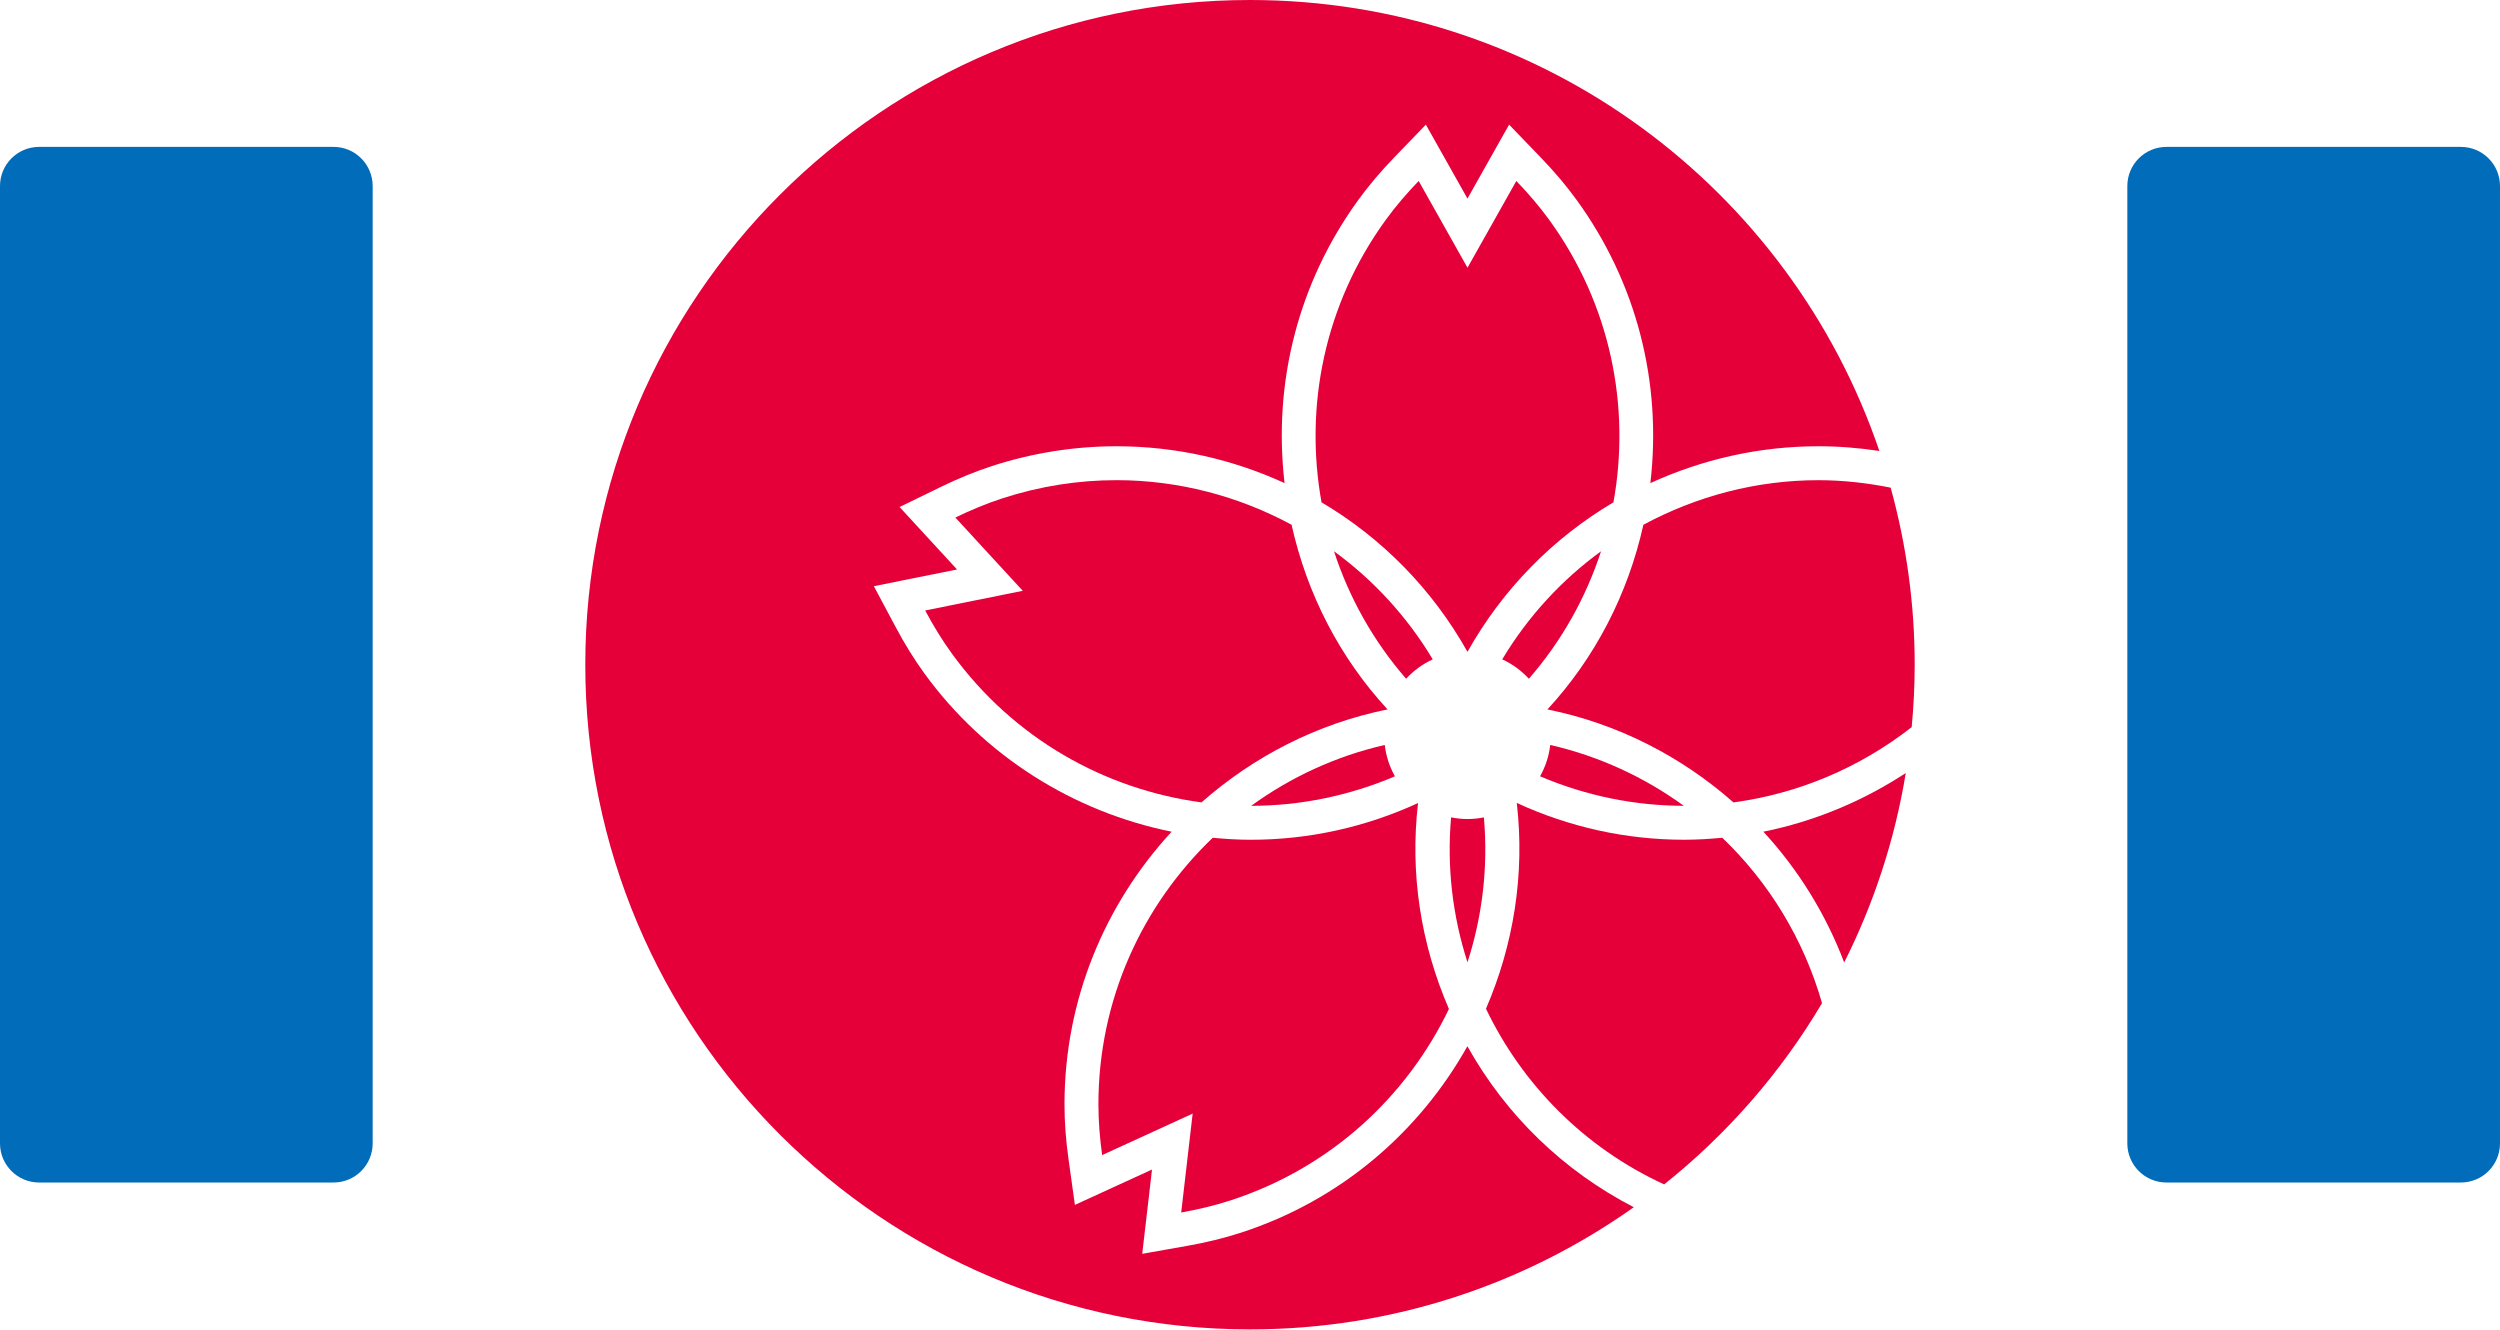
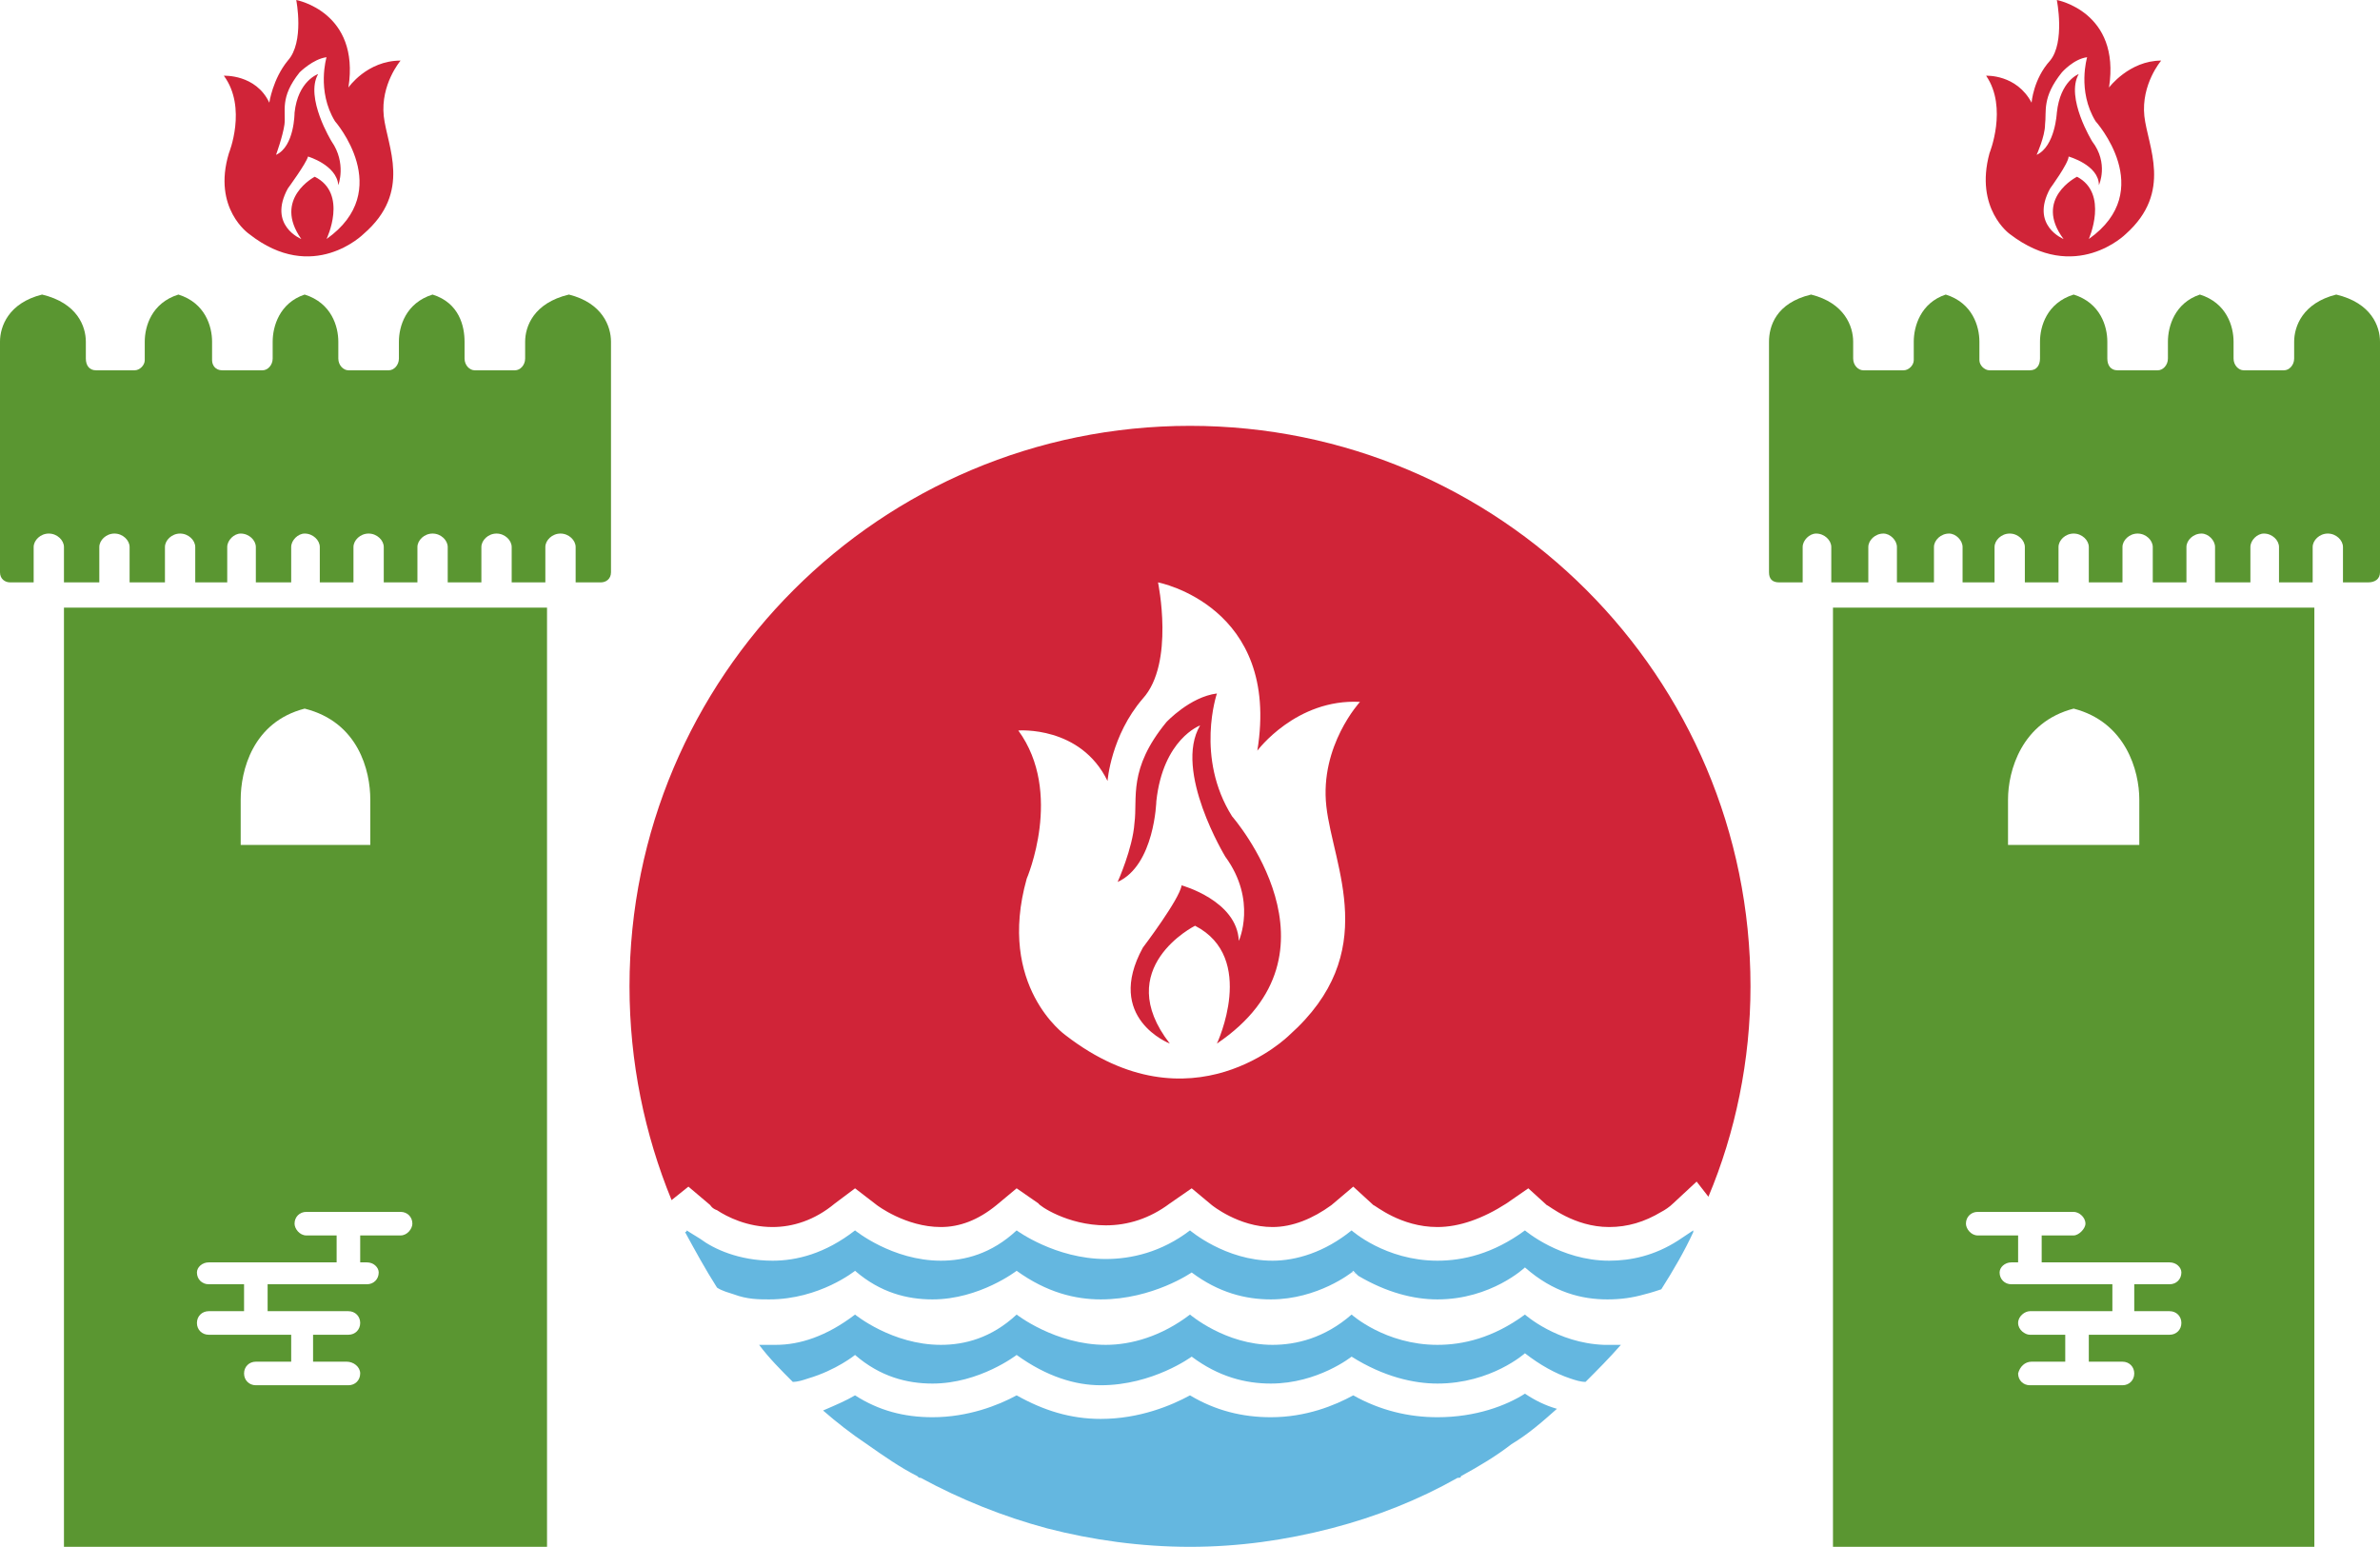
- <svg xmlns="http://www.w3.org/2000/svg" version="1.1" id="レイヤー_1" x="0px" y="0px" width="127.117px" height="67.595px" viewBox="0 0 127.117 67.595" enable-background="new 0 0 127.117 67.595" xml:space="preserve">
-   <g>
-     <path fill="#006CBA" d="M125.127,60.127h-14.969c-1.1,0-1.99-0.891-1.99-1.99V9.459c0-1.099,0.891-1.99,1.99-1.99h14.969   c1.1,0,1.99,0.891,1.99,1.99v48.678C127.117,59.236,126.227,60.127,125.127,60.127" />
-     <path fill="#006CBA" d="M16.959,60.127H1.988C0.891,60.127,0,59.236,0,58.137V9.459c0-1.099,0.891-1.99,1.988-1.99h14.971   c1.1,0,1.99,0.891,1.99,1.99v48.678C18.949,59.236,18.059,60.127,16.959,60.127" />
-     <path fill="#E60039" d="M56.772,24.415c-1.922,0-3.876,0.297-5.804,0.924c-0.832,0.27-1.625,0.605-2.391,0.977l3.428,3.725   l-4.963,0.999c0.4,0.751,0.846,1.487,1.36,2.196c3.14,4.323,7.783,6.905,12.69,7.563c2.644-2.331,5.878-4.005,9.46-4.728   c-2.425-2.629-4.091-5.85-4.88-9.389C62.969,25.224,59.918,24.415,56.772,24.415" />
-     <path fill="#E60039" d="M62.568,61.036c5.081-1.651,8.961-5.27,11.105-9.733c-1.442-3.33-1.987-6.917-1.569-10.471   c-2.654,1.219-5.532,1.867-8.502,1.867c-0.651,0-1.298-0.04-1.938-0.101c-3.576,3.417-5.813,8.221-5.813,13.557   c0,0.876,0.073,1.734,0.19,2.577l4.602-2.109l-0.583,5.028C60.897,61.503,61.735,61.307,62.568,61.036" />
-     <path fill="#E60039" d="M85.633,42.698c-2.973,0-5.854-0.648-8.51-1.87c0.422,3.633-0.168,7.227-1.566,10.464   c1.844,3.844,4.982,7.055,9.059,8.931c3.203-2.554,5.93-5.675,8.028-9.216c-0.93-3.246-2.696-6.139-5.073-8.41   C86.929,42.659,86.283,42.698,85.633,42.698" />
-     <path fill="#E60039" d="M82.039,25.541c0.879-4.86-0.138-10.055-3.27-14.367c-0.516-0.708-1.078-1.359-1.669-1.972l-2.483,4.411   l-2.482-4.411c-0.592,0.613-1.154,1.264-1.669,1.972c-3.134,4.312-4.148,9.507-3.271,14.367c3.066,1.812,5.633,4.415,7.416,7.592   c0.002,0,0.004-0.001,0.006-0.001s0.004,0.001,0.006,0.001C76.406,29.956,78.974,27.353,82.039,25.541" />
-     <path fill="#E60039" d="M72.851,33.526c-1.312-2.186-3.026-4.042-5.022-5.496c0.766,2.35,1.994,4.559,3.668,6.482   C71.877,34.1,72.334,33.763,72.851,33.526" />
-     <path fill="#E60039" d="M73.783,41.561c-0.223,2.53,0.08,5.027,0.834,7.369c0.756-2.342,1.058-4.839,0.834-7.369   c-0.27,0.054-0.547,0.084-0.834,0.084C74.332,41.645,74.053,41.614,73.783,41.561" />
-     <path fill="#E60039" d="M89.661,42.289c1.769,1.917,3.168,4.172,4.11,6.65c1.5-2.986,2.572-6.223,3.131-9.634   C94.707,40.744,92.251,41.768,89.661,42.289" />
-     <path fill="#E60039" d="M74.612,53.198c-2.433,4.34-6.417,7.824-11.511,9.479c-0.854,0.277-1.75,0.497-2.742,0.672l-2.281,0.404   l0.268-2.301l0.23-1.984L56.76,60.3l-2.105,0.965l-0.32-2.294c-0.141-0.997-0.209-1.919-0.209-2.816   c0-5.351,2.078-10.213,5.448-13.866c-5-1.007-9.522-3.851-12.565-8.039c-0.527-0.726-1.014-1.511-1.486-2.4l-1.09-2.044   l2.271-0.457l1.958-0.394l-1.353-1.47L45.74,25.78l2.082-1.014c0.906-0.441,1.762-0.79,2.613-1.068   c2.06-0.668,4.191-1.007,6.337-1.007c3.026,0,5.923,0.671,8.544,1.873c-0.598-5.122,0.705-10.207,3.754-14.404   c0.527-0.726,1.124-1.431,1.822-2.155l1.609-1.667l1.135,2.018l0.98,1.741l0.98-1.741l1.137-2.018l1.607,1.667   c0.699,0.724,1.295,1.429,1.822,2.155c3.051,4.197,4.352,9.282,3.754,14.404c2.621-1.202,5.518-1.873,8.545-1.873   c1.037,0,2.072,0.083,3.098,0.24C91.033,9.598,78.422,0,63.559,0C44.893,0,29.76,15.132,29.76,33.798s15.133,33.797,33.799,33.797   c7.271,0,14.002-2.305,19.515-6.212C79.521,59.551,76.592,56.737,74.612,53.198" />
-     <path fill="#E60039" d="M63.617,40.974c2.474-0.002,4.959-0.5,7.311-1.501c-0.273-0.482-0.45-1.019-0.518-1.594   C67.918,38.45,65.621,39.519,63.617,40.974" />
-     <path fill="#E60039" d="M76.384,33.526c0.517,0.237,0.974,0.574,1.354,0.986c1.676-1.923,2.903-4.133,3.67-6.482   C79.412,29.483,77.695,31.339,76.384,33.526" />
-     <path fill="#E60039" d="M85.617,40.973c-2.004-1.455-4.301-2.522-6.793-3.094c-0.066,0.575-0.244,1.111-0.517,1.593   C80.658,40.473,83.144,40.971,85.617,40.973" />
-     <path fill="#E60039" d="M83.561,26.683c-0.789,3.539-2.455,6.76-4.879,9.389c3.582,0.723,6.816,2.397,9.459,4.728   c3.263-0.438,6.398-1.744,9.063-3.828c0.097-1.045,0.152-2.103,0.152-3.174c0-3.118-0.431-6.135-1.222-9.002   c-1.228-0.246-2.455-0.38-3.673-0.38C89.316,24.416,86.266,25.224,83.561,26.683" />
+ <svg xmlns="http://www.w3.org/2000/svg" xml:space="preserve" width="1414" height="919" version="1.1" style="shape-rendering:geometricPrecision; text-rendering:geometricPrecision; image-rendering:optimizeQuality; fill-rule:evenodd; clip-rule:evenodd">
+   <rect id="backgroundrect" width="100%" height="100%" x="0" y="0" fill="none" stroke="none" />
+   <defs>
+     <style type="text/css">
+    
+     .fil4 {fill:#2E2E2D}
+     .fil5 {fill:#2E2E2D}
+     .fil2 {fill:#FEFEFE}
+     .fil3 {fill:#5A9631}
+     .fil0 {fill:#64B7E0}
+     .fil1 {fill:#D02438}
+    
+   </style>
+   </defs>
+   <g class="currentLayer" style="">
+     <g class="">
+       <path class="fil0" d="M906 828c6,4 12,7 19,9 -9,8 -17,15 -27,21 -9,7 -19,13 -30,19 0,1 -1,1 -2,1 -23,13 -48,23 -75,30 -27,7 -55,11 -84,11 -29,0 -58,-4 -85,-11 -26,-7 -51,-17 -75,-30 -1,0 -1,0 -2,-1 -10,-5 -20,-12 -30,-19 -9,-6 -18,-13 -26,-20 7,-3 14,-6 19,-9 14,9 29,13 46,13 21,0 39,-7 50,-13 16,9 32,14 50,14 23,0 42,-8 53,-14 15,9 31,13 48,13 21,0 38,-7 49,-13 16,9 33,13 50,13 23,0 41,-7 52,-14z" id="svg_1" />
+       <path class="fil1" d="M1040 586c0,44 -9,87 -25,125l-7 -9 -14 13c-2,2 -5,4 -7,5 -10,6 -20,9 -31,9 -21,0 -36,-13 -37,-13l-11 -10 -13 9c-14,9 -28,14 -41,14 -22,0 -37,-13 -38,-13l-12 -11 -13 11c-11,8 -23,13 -35,13 -20,0 -36,-13 -36,-13l-12 -10 -13 9c-12,9 -25,13 -38,13 -23,0 -40,-12 -40,-13l-13 -9 -12 10c-11,9 -22,13 -33,13 -21,0 -38,-13 -38,-13l-13 -10 -12 9c-12,10 -25,14 -37,14 -15,0 -27,-6 -33,-10 -3,-1 -4,-3 -4,-3l-13 -11 -10 8c-16,-39 -25,-82 -25,-127 0,-184 149,-333 333,-333 184,0 333,149 333,333zm-352 -240c0,0 73,14 59,100 0,0 23,-31 61,-29 0,0 -24,26 -20,62 4,36 33,87 -22,136 0,0 -58,58 -133,0 0,0 -41,-29 -23,-93 0,0 22,-51 -5,-88 0,0 37,-3 53,30 0,0 2,-27 21,-49 19,-21 9,-69 9,-69zm-1 130l0 0c4,-37 26,-45 26,-45 -16,27 15,78 15,78 19,26 8,50 8,50 -1,-24 -34,-33 -34,-33 -1,8 -23,37 -23,37 -23,42 16,57 16,57 -35,-45 15,-70 15,-70 37,19 13,70 13,70 80,-54 9,-135 9,-135 -22,-35 -9,-73 -9,-73 -16,2 -30,17 -30,17 -23,28 -17,45 -19,60 -1,15 -10,35 -10,35 22,-10 23,-48 23,-48z" id="svg_2" />
+       <path class="fil0" d="M1006 732c-5,11 -12,23 -19,34 -3,1 -6,2 -10,3 -7,2 -14,3 -22,3 -15,0 -32,-4 -49,-19 0,0 -20,19 -52,19 -14,0 -30,-4 -47,-14l0 0c-1,-1 -2,-2 -4,-2 0,0 0,0 0,0l0 0c0,0 -20,16 -48,16 -15,0 -31,-4 -47,-16 0,0 -23,16 -54,16 -15,0 -32,-4 -50,-17 0,0 -22,17 -50,17 -15,0 -31,-4 -46,-17 0,0 -21,17 -51,17 -6,0 -13,0 -21,-3 -3,-1 -7,-2 -10,-4 -7,-11 -13,-22 -19,-33 1,0 1,-1 1,-1 0,0 3,2 8,5 8,6 23,13 43,13 14,0 31,-4 49,-18 0,0 22,18 51,18 14,0 30,-4 45,-18 0,0 23,17 53,17 15,0 33,-4 50,-17 0,0 21,18 49,18 14,0 31,-5 47,-18 0,0 20,18 51,18 15,0 33,-4 52,-18 0,0 21,18 50,18 13,0 27,-3 41,-12 3,-2 6,-4 9,-6 0,0 0,0 0,1z" id="svg_3" />
+       <path class="fil0" d="M963 799c-7,8 -14,15 -21,22 -3,0 -6,-1 -9,-2 -9,-3 -18,-8 -27,-15 0,0 -20,18 -52,18 -14,0 -32,-4 -51,-16l0 0c0,0 -20,16 -48,16 -15,0 -31,-4 -47,-16 0,0 -23,17 -54,17 -15,0 -32,-5 -50,-18 0,0 -22,17 -50,17 -15,0 -31,-4 -46,-17 0,0 -11,9 -28,14 -3,1 -6,2 -9,2 -7,-7 -14,-14 -20,-22 2,0 5,0 7,0 1,0 2,0 3,0 14,0 30,-5 47,-18 0,0 22,18 51,18 14,0 30,-4 45,-18 0,0 23,18 53,18 15,0 33,-5 50,-18 0,0 21,18 49,18 14,0 31,-4 47,-18 0,0 20,18 51,18 15,0 33,-4 52,-18 0,0 19,17 47,18 1,0 2,0 4,0 1,0 3,0 6,0z" id="svg_4" />
+       <path class="fil2" d="M804 755l-1 1c2,0 3,1 4,2l-3 -3z" id="svg_5" />
+       <path class="fil3" d="M38 586l0 333 94 0 193 0 0 -558 -287 0 0 225zm325 -380l0 11 0 123c0,4 -3,6 -6,6l-15 0 0 -21c0,-4 -4,-8 -9,-8l0 0c-5,0 -9,4 -9,8l0 21 -20 0 0 -21c0,-4 -4,-8 -9,-8 -5,0 -9,4 -9,8l0 21 -20 0 0 -21c0,-4 -4,-8 -9,-8 -5,0 -9,4 -9,8l0 21 -20 0 0 -21c0,-4 -4,-8 -9,-8l0 0c-5,0 -9,4 -9,8l0 21 -20 0 0 -21c0,-4 -4,-8 -9,-8l0 0c-4,0 -8,4 -8,8l0 21 -21 0 0 -21c0,-4 -4,-8 -9,-8 -4,0 -8,4 -8,8l0 21 -19 0 0 -21c0,-4 -4,-8 -9,-8 -5,0 -9,4 -9,8l0 21 -21 0 0 -21c0,-4 -4,-8 -9,-8 -5,0 -9,4 -9,8l0 21 -21 0 0 -21c0,-4 -4,-8 -9,-8 -5,0 -9,4 -9,8l0 21 -14 0c-3,0 -6,-2 -6,-6l0 -123 0 -11 0 -3c0,-9 5,-23 25,-28 21,5 26,19 26,28l0 3 0 7c0,4 2,7 6,7l23 0c3,0 6,-3 6,-6l0 -11c0,-9 4,-23 20,-28 16,5 20,19 20,28l0 11c0,3 2,6 6,6l24 0c3,0 6,-3 6,-7l0 -7c0,0 0,-1 0,-1l0 -2c0,-9 4,-23 19,-28 16,5 20,19 20,28l0 2c0,0 0,1 0,1l0 7c0,4 3,7 6,7l24 0c3,0 6,-3 6,-7l0 -7 0 -3c0,-9 4,-23 20,-28 16,5 19,19 19,28l0 3 0 7c0,4 3,7 6,7l24 0c3,0 6,-3 6,-7l0 -7c0,0 0,-1 0,-1l0 -2c0,-9 5,-23 26,-28 20,5 25,19 25,28l0 3zm-246 580c0,4 3,7 7,7l49 0 0 16 -21 0c-4,0 -7,3 -7,7 0,4 3,7 7,7l55 0c4,0 7,-3 7,-7 0,-4 -4,-7 -8,-7l-20 0 0 -16 21 0c4,0 7,-3 7,-7 0,-4 -3,-7 -7,-7l-48 0 0 -16 59 0c4,0 7,-3 7,-7l0 0c0,-3 -3,-6 -7,-6l-4 0 0 -16 24 0c4,0 7,-4 7,-7l0 0c0,-4 -3,-7 -7,-7l-56 0c-4,0 -7,3 -7,7 0,3 3,7 7,7l18 0 0 16 -41 0 0 0 -14 0 0 0 -21 0c-4,0 -7,3 -7,6 0,4 3,7 7,7l21 0 0 16 -21 0c-4,0 -7,3 -7,7zm64 -365c-31,8 -38,37 -38,54l0 27 38 0 39 0 0 -27c0,-17 -7,-46 -39,-54z" id="svg_6" />
+       <path class="fil1" d="M176 0c0,0 38,7 31,52 0,0 11,-16 31,-16 0,0 -12,14 -10,33 2,18 17,45 -12,70 0,0 -30,30 -68,0 0,0 -22,-15 -12,-48 0,0 11,-27 -3,-46 0,0 19,-1 27,16 0,0 2,-14 11,-25 10,-11 5,-36 5,-36zm-1 67l0 0c2,-19 14,-23 14,-23 -8,14 8,40 8,40 9,13 4,26 4,26 -1,-12 -18,-17 -18,-17 -1,4 -12,19 -12,19 -12,22 8,30 8,30 -17,-24 8,-37 8,-37 20,10 7,37 7,37 41,-29 5,-70 5,-70 -11,-18 -5,-38 -5,-38 -8,1 -16,9 -16,9 -12,15 -8,23 -9,31 -1,7 -5,18 -5,18 11,-5 11,-25 11,-25z" id="svg_7" />
+       <path class="fil3" d="M1089 361l0 558 193 0 93 0 0 -333 0 -225 -286 0zm-13 -186c-21,5 -25,19 -25,28l0 3 0 11 0 123c0,4 2,6 6,6l14 0 0 -21c0,-4 4,-8 8,-8 5,0 9,4 9,8l0 21 22 0 0 -21c0,-4 4,-8 9,-8 4,0 8,4 8,8l0 21 22 0 0 -21c0,-4 4,-8 9,-8 4,0 8,4 8,8l0 21 19 0 0 -21c0,-4 4,-8 9,-8 5,0 9,4 9,8l0 21 20 0 0 -21c0,-4 4,-8 9,-8l0 0c5,0 9,4 9,8l0 21 20 0 0 -21c0,-4 4,-8 9,-8l0 0c5,0 9,4 9,8l0 21 20 0 0 -21c0,-4 4,-8 9,-8 4,0 8,4 8,8l0 21 21 0 0 -21c0,-4 4,-8 8,-8 5,0 9,4 9,8l0 21 20 0 0 -21c0,-4 4,-8 9,-8l0 0c5,0 9,4 9,8l0 21 15 0c4,0 7,-2 7,-6l0 -123 0 -11 0 -3c0,-9 -5,-23 -26,-28 -20,5 -25,19 -25,28l0 2c0,0 0,1 0,1l0 7c0,4 -3,7 -6,7l-24 0c-3,0 -6,-3 -6,-7l0 -7 0 -3c0,-9 -4,-23 -20,-28 -15,5 -19,19 -19,28l0 3 0 7c0,4 -3,7 -6,7l-24 0c-4,0 -6,-3 -6,-7l0 -7c0,0 0,-1 0,-1l0 -2c0,-9 -4,-23 -20,-28 -16,5 -20,19 -20,28l0 2c0,0 0,1 0,1l0 7c0,4 -2,7 -6,7l-24 0c-3,0 -6,-3 -6,-6l0 -11c0,-9 -4,-23 -20,-28 -15,5 -19,19 -19,28l0 11c0,3 -3,6 -6,6l-24 0c-3,0 -6,-3 -6,-7l0 -7 0 -3c0,-9 -5,-23 -25,-28zm220 611c0,4 -3,7 -7,7l-48 0 0 16 20 0c4,0 7,3 7,7 0,4 -3,7 -7,7l-55 0c-4,0 -7,-3 -7,-7 1,-4 4,-7 8,-7l20 0 0 -16 -21 0c-3,0 -7,-3 -7,-7 0,-4 4,-7 7,-7l49 0 0 -16 -60 0c-4,0 -7,-3 -7,-7l0 0c0,-3 3,-6 7,-6l4 0 0 -16 -24 0c-4,0 -7,-4 -7,-7l0 0c0,-4 3,-7 7,-7l57 0c3,0 7,3 7,7 0,3 -4,7 -7,7l-19 0 0 16 42 0 0 0 13 0 0 0 21 0c4,0 7,3 7,6 0,4 -3,7 -7,7l-21 0 0 16 21 0c4,0 7,3 7,7zm-64 -365c-31,8 -39,37 -39,54l0 27 39 0 39 0 0 -27c0,-17 -8,-46 -39,-54z" id="svg_8" />
+       <path class="fil1" d="M1222 0c0,0 38,7 31,52 0,0 12,-16 31,-16 0,0 -12,14 -10,33 2,18 17,45 -11,70 0,0 -30,30 -69,0 0,0 -21,-15 -12,-48 0,0 11,-27 -2,-46 0,0 18,-1 27,16 0,0 1,-14 11,-25 9,-11 4,-36 4,-36zm0 67l0 0c2,-19 13,-23 13,-23 -8,14 8,40 8,40 10,13 4,26 4,26 0,-12 -18,-17 -18,-17 0,4 -11,19 -11,19 -12,22 8,30 8,30 -18,-24 8,-37 8,-37 19,10 7,37 7,37 41,-29 4,-70 4,-70 -11,-18 -5,-38 -5,-38 -8,1 -15,9 -15,9 -12,15 -9,23 -10,31 0,7 -5,18 -5,18 11,-5 12,-25 12,-25z" id="svg_9" />
+     </g>
  </g>
</svg>
